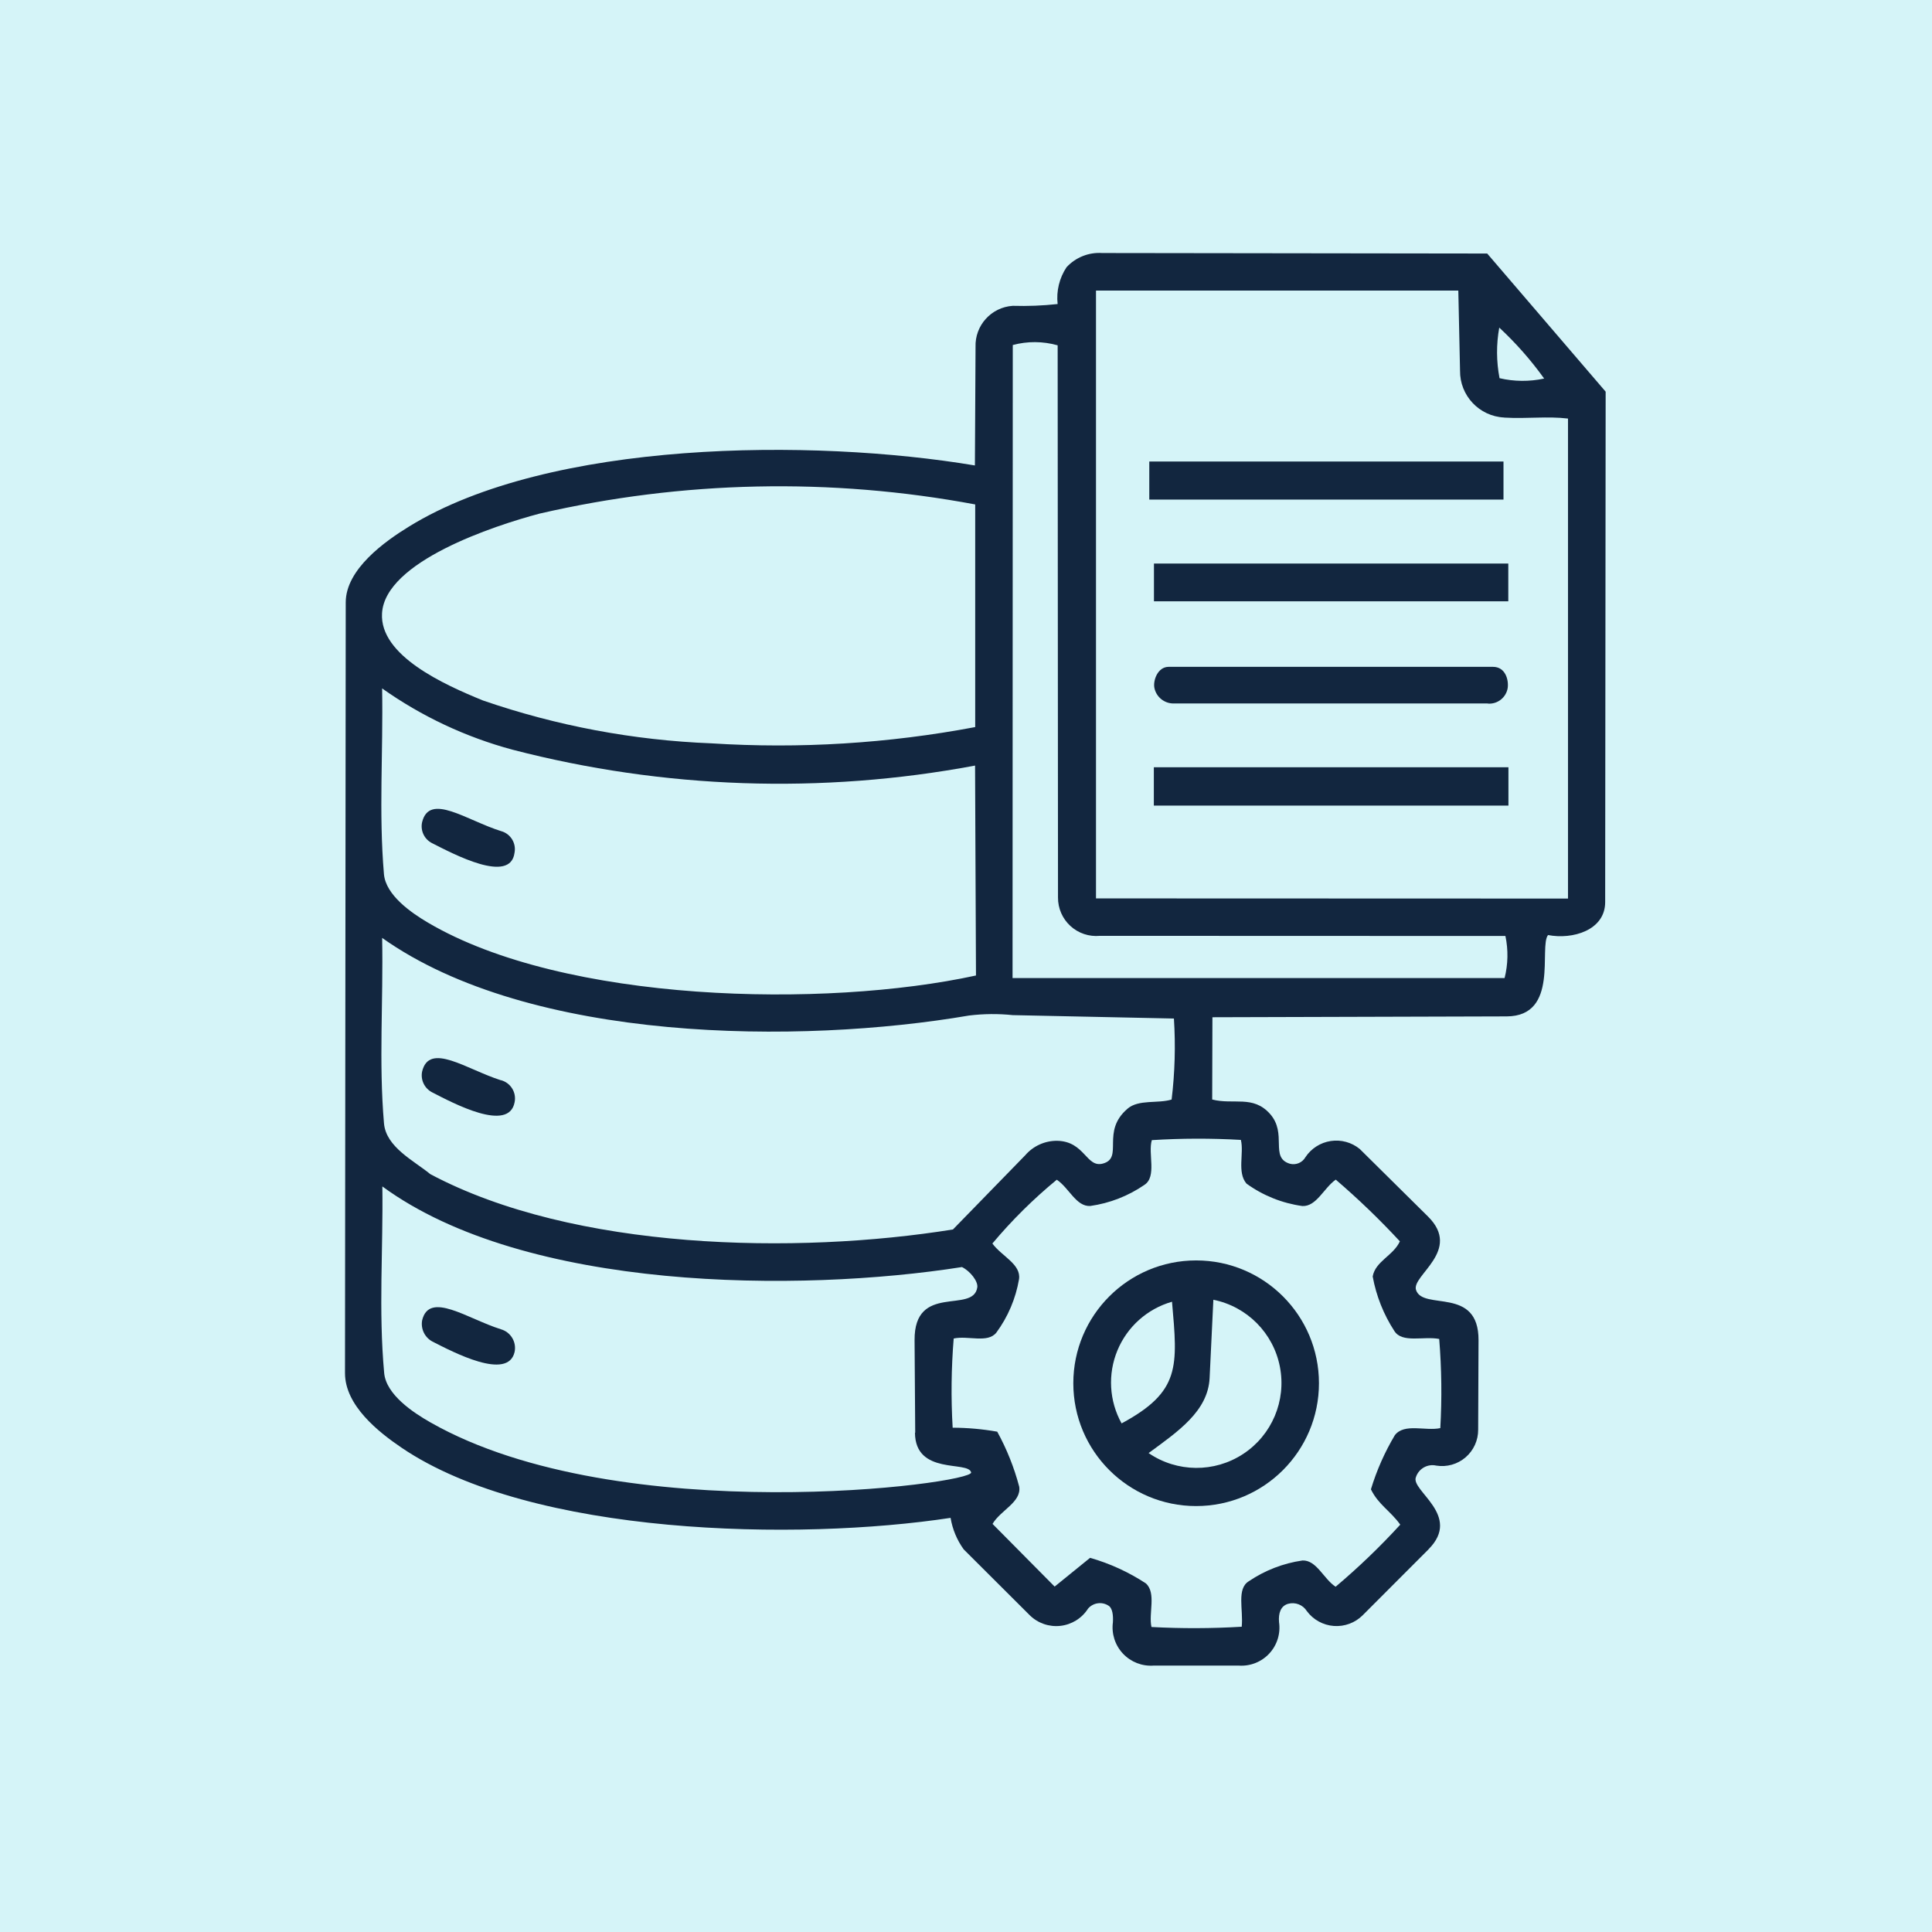
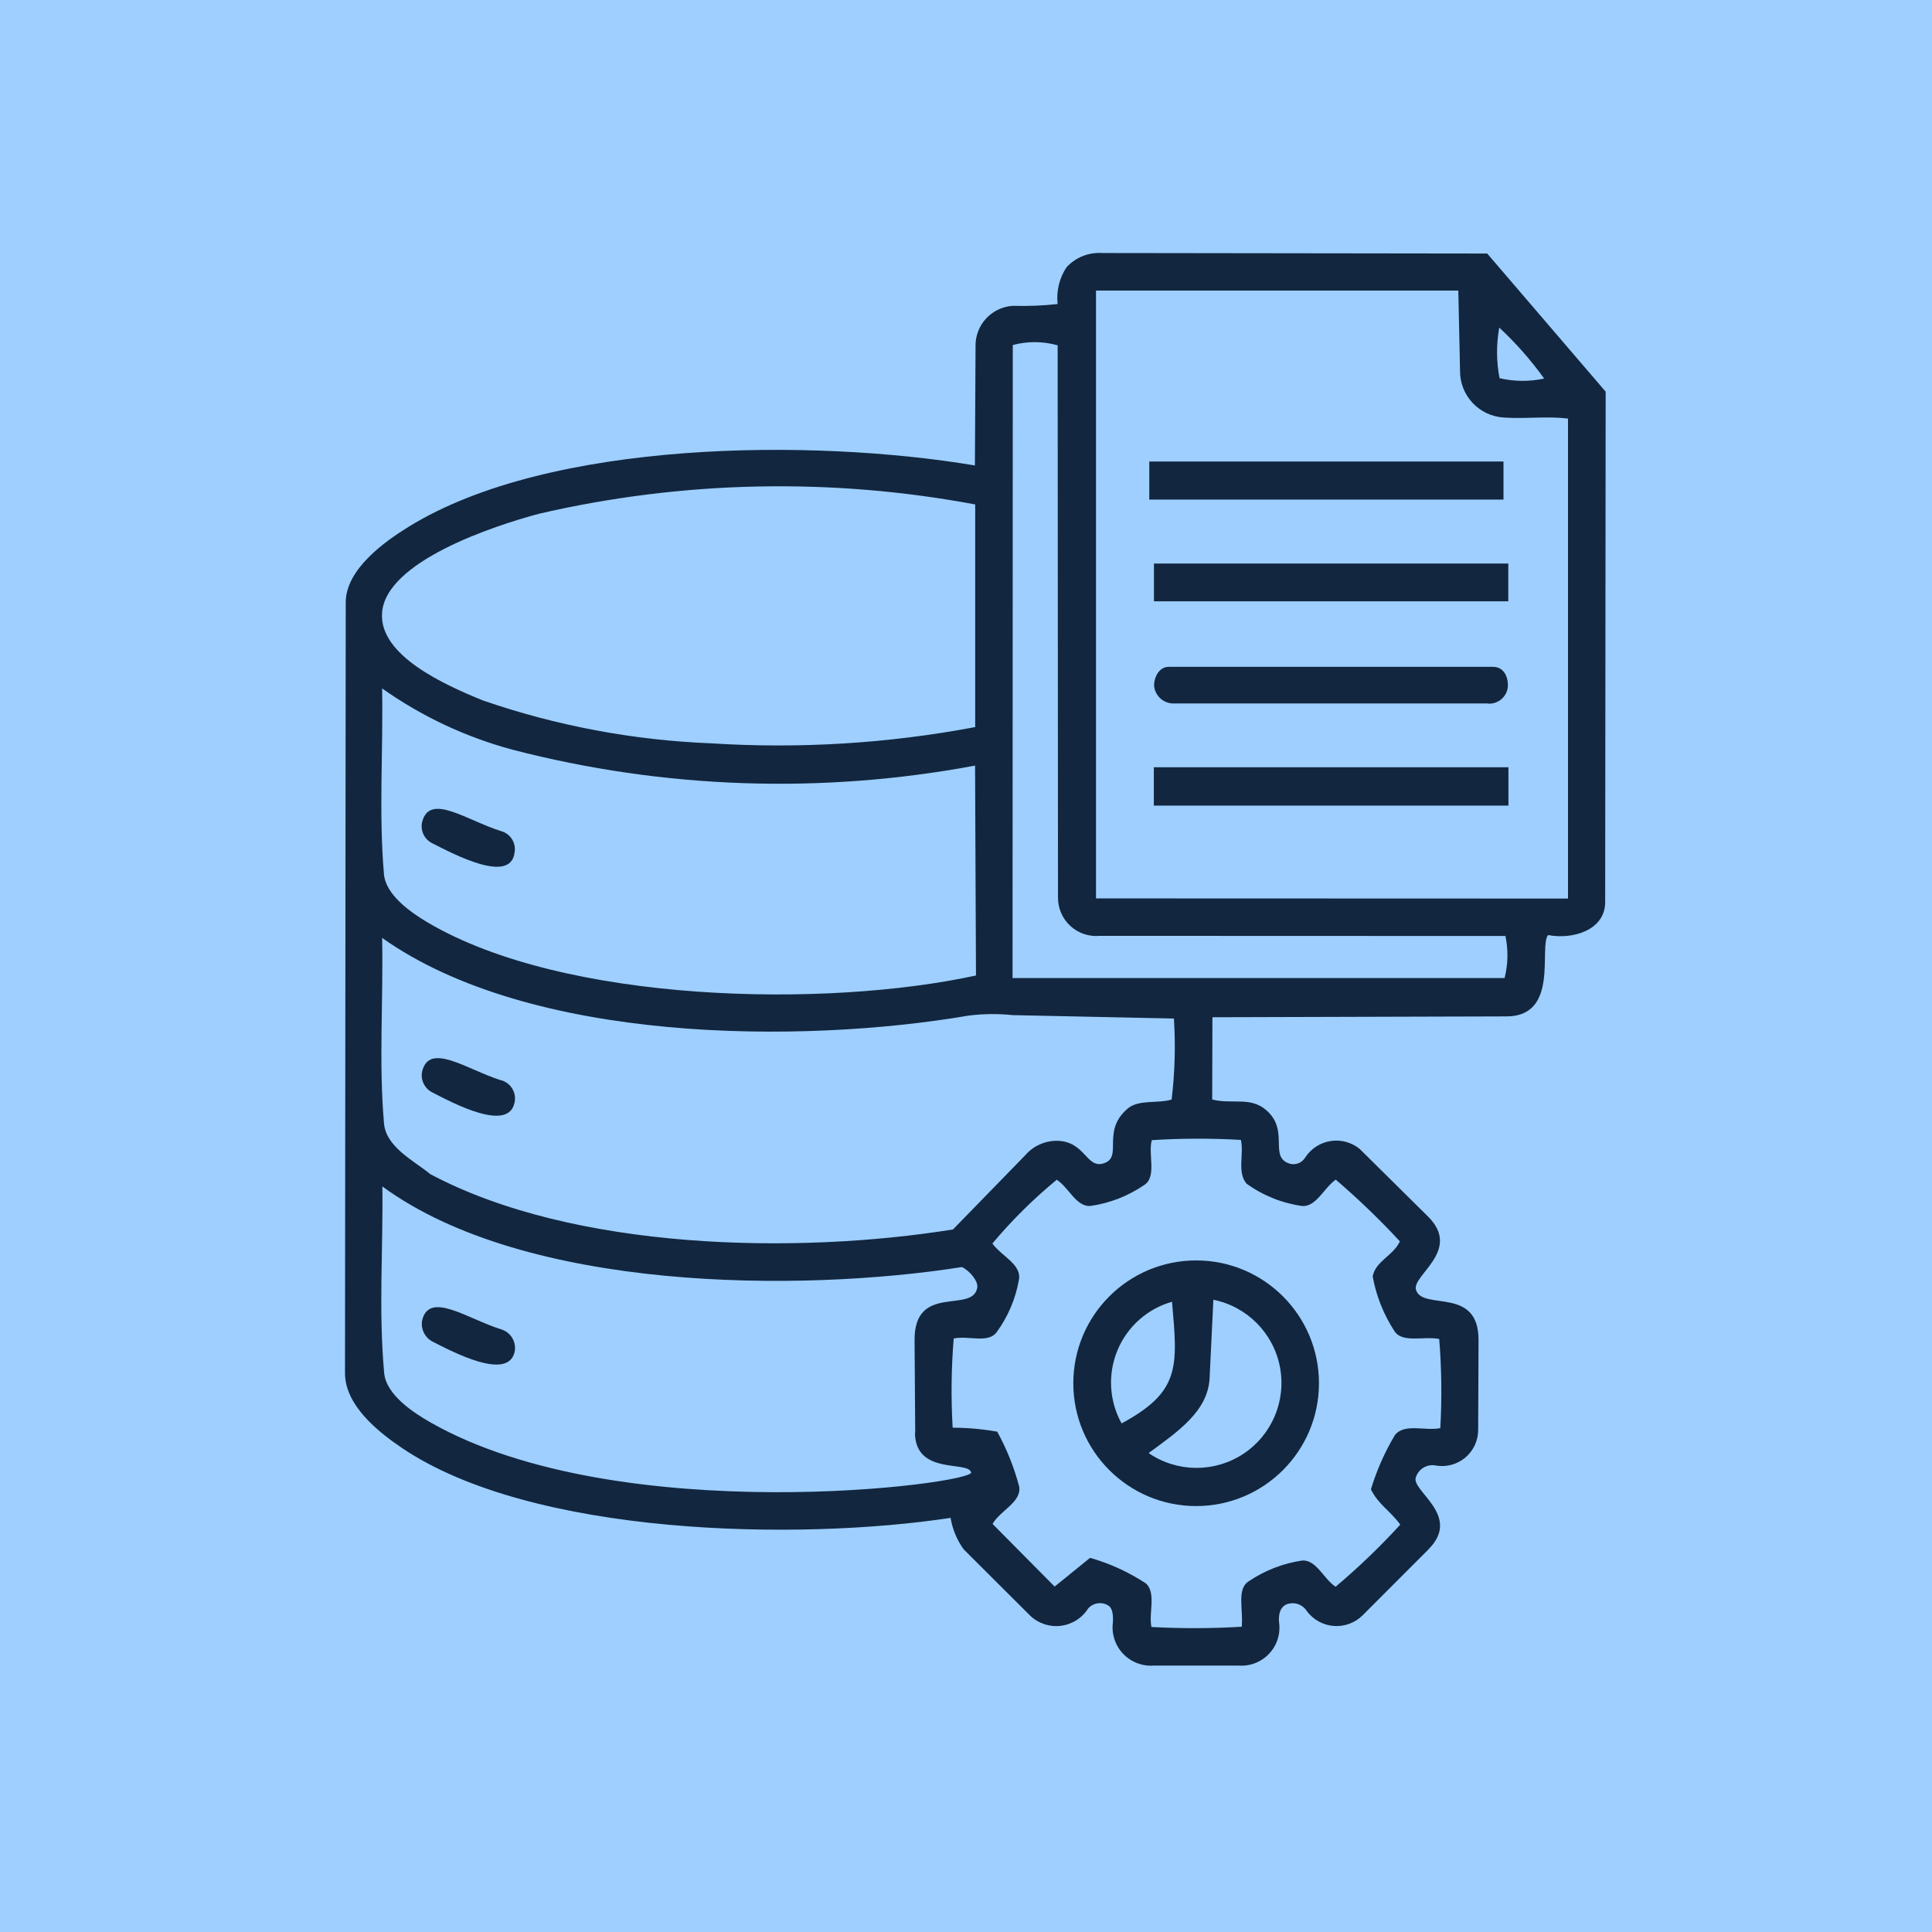
<svg xmlns="http://www.w3.org/2000/svg" width="84" height="84" viewBox="0 0 84 84">
  <defs>
    <clipPath id="clip-path">
      <rect id="Rectángulo_464998" data-name="Rectángulo 464998" width="54.81" height="61.417" fill="#12263f" />
    </clipPath>
  </defs>
  <g id="Grupo_1212694" data-name="Grupo 1212694" transform="translate(-705.711 -558)">
    <g id="Grupo_1212674" data-name="Grupo 1212674" transform="translate(0.082 -1130)">
      <g id="Grupo_1185067" data-name="Grupo 1185067" transform="translate(18054.111 2549.378)">
-         <path id="Trazado_997620" data-name="Trazado 997620" d="M133.124,646.71a15.477,15.477,0,1,0-14.332-.01" transform="translate(-17432.65 -1458.182)" fill="#d5f4f8" stroke="#000" stroke-miterlimit="10" stroke-width="2" />
-         <rect id="Rectángulo_454823" data-name="Rectángulo 454823" width="14.333" height="4.288" transform="translate(-17313.857 -811.485)" fill="#d5f4f8" stroke="#000" stroke-miterlimit="10" stroke-width="2" />
-         <rect id="Rectángulo_454824" data-name="Rectángulo 454824" width="14.333" height="4.288" transform="translate(-17313.857 -807.197)" fill="#d5f4f8" stroke="#000" stroke-miterlimit="10" stroke-width="2" />
-         <path id="Trazado_997621" data-name="Trazado 997621" d="M135.492,688.628h-6.283a4.025,4.025,0,0,1-4.025-4.025v-.263h14.333v.263A4.025,4.025,0,0,1,135.492,688.628Z" transform="translate(-17439.041 -1487.249)" fill="#d5f4f8" stroke="#000" stroke-miterlimit="10" stroke-width="2" />
+         <path id="Trazado_997620" data-name="Trazado 997620" d="M133.124,646.71a15.477,15.477,0,1,0-14.332-.01" transform="translate(-17432.65 -1458.182)" fill="#9ecfff" stroke="#000" stroke-miterlimit="10" stroke-width="2" />
+         <rect id="Rectángulo_454823" data-name="Rectángulo 454823" width="14.333" height="4.288" transform="translate(-17313.857 -811.485)" fill="#9ecfff" stroke="#000" stroke-miterlimit="10" stroke-width="2" />
+         <rect id="Rectángulo_454824" data-name="Rectángulo 454824" width="14.333" height="4.288" transform="translate(-17313.857 -807.197)" fill="#9ecfff" stroke="#000" stroke-miterlimit="10" stroke-width="2" />
+         <path id="Trazado_997621" data-name="Trazado 997621" d="M135.492,688.628h-6.283a4.025,4.025,0,0,1-4.025-4.025v-.263h14.333v.263A4.025,4.025,0,0,1,135.492,688.628Z" transform="translate(-17439.041 -1487.249)" fill="#9ecfff" stroke="#000" stroke-miterlimit="10" stroke-width="2" />
        <line id="Línea_3231" data-name="Línea 3231" y1="7.578" transform="translate(-17306.686 -853.378)" fill="none" stroke="#000" stroke-miterlimit="10" stroke-width="2" />
        <line id="Línea_3232" data-name="Línea 3232" x1="4.454" y1="6.13" transform="translate(-17323.246 -847.991)" fill="none" stroke="#000" stroke-miterlimit="10" stroke-width="2" />
        <line id="Línea_3233" data-name="Línea 3233" x1="7.2" y1="2.336" transform="translate(-17333.482 -833.901)" fill="none" stroke="#000" stroke-miterlimit="10" stroke-width="2" />
        <line id="Línea_3234" data-name="Línea 3234" x1="7.2" y2="2.341" transform="translate(-17333.482 -818.828)" fill="none" stroke="#000" stroke-miterlimit="10" stroke-width="2" />
        <line id="Línea_3235" data-name="Línea 3235" x1="7.2" y1="2.341" transform="translate(-17287.084 -818.828)" fill="none" stroke="#000" stroke-miterlimit="10" stroke-width="2" />
        <line id="Línea_3236" data-name="Línea 3236" x1="7.2" y2="2.336" transform="translate(-17287.084 -833.901)" fill="none" stroke="#000" stroke-miterlimit="10" stroke-width="2" />
        <line id="Línea_3237" data-name="Línea 3237" x1="4.454" y2="6.125" transform="translate(-17294.572 -847.991)" fill="none" stroke="#000" stroke-miterlimit="10" stroke-width="2" />
-         <path id="Trazado_997622" data-name="Trazado 997622" d="M119,638.208a10.647,10.647,0,0,1,4.484-8.693" transform="translate(-17436.35 -1463.403)" fill="#d5f4f8" stroke="#000" stroke-miterlimit="10" stroke-width="2" />
+         <path id="Trazado_997622" data-name="Trazado 997622" d="M119,638.208a10.647,10.647,0,0,1,4.484-8.693" transform="translate(-17436.35 -1463.403)" fill="#9ecfff" stroke="#000" stroke-miterlimit="10" stroke-width="2" />
        <line id="Línea_3238" data-name="Línea 3238" y2="8.634" transform="translate(-17306.686 -820.12)" fill="none" stroke="#000" stroke-miterlimit="10" stroke-width="2" />
-         <path id="Trazado_997623" data-name="Trazado 997623" d="M133.157,647.74l2.669,3.47,3-3.47" transform="translate(-17442.51 -1471.329)" fill="#d5f4f8" stroke="#000" stroke-miterlimit="10" stroke-width="2" />
-         <path id="Trazado_997624" data-name="Trazado 997624" d="M132.431,691.931a3.07,3.07,0,1,0,6.14,0" transform="translate(-17442.193 -1490.551)" fill="#d5f4f8" stroke="#000" stroke-miterlimit="10" stroke-width="2" />
+         <path id="Trazado_997623" data-name="Trazado 997623" d="M133.157,647.74l2.669,3.47,3-3.47" transform="translate(-17442.51 -1471.329)" fill="#9ecfff" stroke="#000" stroke-miterlimit="10" stroke-width="2" />
+         <path id="Trazado_997624" data-name="Trazado 997624" d="M132.431,691.931a3.07,3.07,0,1,0,6.14,0" transform="translate(-17442.193 -1490.551)" fill="#9ecfff" stroke="#000" stroke-miterlimit="10" stroke-width="2" />
      </g>
-       <rect id="Rectángulo_459857" data-name="Rectángulo 459857" width="84" height="84" transform="translate(705.629 1688)" fill="#d5f4f8" />
+       <rect id="Rectángulo_459857" data-name="Rectángulo 459857" width="84" height="84" transform="translate(705.629 1688)" fill="#9ecfff" />
    </g>
    <g id="Grupo_1212695" data-name="Grupo 1212695" transform="translate(720.711 569)">
      <rect id="Rectángulo_464995" data-name="Rectángulo 464995" width="15.4" height="1.655" transform="translate(34.969 9.066)" fill="#12263f" />
      <rect id="Rectángulo_464996" data-name="Rectángulo 464996" width="15.406" height="1.642" transform="translate(35.172 13.502)" fill="#12263f" />
      <g id="Grupo_1212085" data-name="Grupo 1212085">
        <g id="Grupo_1212084" data-name="Grupo 1212084" clip-path="url(#clip-path)">
          <path id="Trazado_1284139" data-name="Trazado 1284139" d="M186.38,89.479l-13.667,0a.849.849,0,0,1-.83-.676c-.065-.324.142-.917.621-.917h14.1c.538,0,.687.558.641.914a.812.812,0,0,1-.868.684" transform="translate(-136.692 -69.893)" fill="#12263f" />
          <rect id="Rectángulo_464997" data-name="Rectángulo 464997" width="15.417" height="1.667" transform="translate(35.167 22.359)" fill="#12263f" />
          <path id="Trazado_1284140" data-name="Trazado 1284140" d="M47.111,56.36l-2.865,2.869a1.608,1.608,0,0,1-2.425-.18A.732.732,0,0,0,41,58.731c-.319.094-.422.411-.39.794a1.653,1.653,0,0,1-1.751,1.891h-3.7a1.665,1.665,0,0,1-1.772-1.88c.017-.285-.008-.621-.2-.731a.683.683,0,0,0-.88.133,1.64,1.64,0,0,1-2.536.288L26.9,56.363a3.242,3.242,0,0,1-.57-1.37c-6.615,1.009-18.2.8-23.874-3.053C1.453,51.26,0,50.109,0,48.7l.032-33.51c0-1.446,1.711-2.66,2.755-3.3,6.124-3.769,17.537-3.837,24.6-2.654l.028-5.15a1.731,1.731,0,0,1,1.618-1.79,14.13,14.13,0,0,0,1.951-.078,2.408,2.408,0,0,1,.387-1.6A1.934,1.934,0,0,1,32.922,0L49.661.022l5.15,6.006-.021,22.193c0,1.227-1.421,1.639-2.484,1.432-.407.514.5,3.531-1.8,3.537l-12.792.037-.01,3.577c.928.238,1.778-.2,2.511.622.771.866-.022,1.9.862,2.169a.6.6,0,0,0,.68-.282,1.609,1.609,0,0,1,2.362-.359l2.967,2.936c1.495,1.479-.719,2.563-.521,3.19.292.925,2.729-.178,2.719,2.191l-.016,3.888a1.571,1.571,0,0,1-1.82,1.562.757.757,0,0,0-.886.5c-.246.585,2.021,1.662.548,3.137M50.4,7.152A2.017,2.017,0,0,1,48.48,5.114l-.075-3.482-15.753,0,0,26.428,20.522.007,0-20.87c-.921-.11-1.757.017-2.771-.042m1.732-1.7a14.776,14.776,0,0,0-1.95-2.213,5.994,5.994,0,0,0,.012,2.2,4.405,4.405,0,0,0,1.938.016M32.819,29.688A1.662,1.662,0,0,1,31,28.021L30.985,4.013A3.67,3.67,0,0,0,29.034,4l-.01,27.524,21.393,0a4.05,4.05,0,0,0,.036-1.83ZM6,19.455a34.614,34.614,0,0,0,9.929,1.863A46.082,46.082,0,0,0,27.4,20.611L27.4,10.931a46.337,46.337,0,0,0-18.946.4c-1.985.527-6.716,2.083-6.844,4.334C1.5,17.5,4.3,18.764,6,19.455M27.434,31.413l-.04-9.128a46.2,46.2,0,0,1-20.112-.691,17.814,17.814,0,0,1-5.668-2.664c.049,2.819-.15,5.366.079,8.072.077.913,1.183,1.681,1.912,2.11,5.932,3.5,17.265,3.73,23.828,2.3M34.026,37.2c.487-.412,1.312-.21,1.914-.395a19.086,19.086,0,0,0,.1-3.522l-7.006-.148a8.465,8.465,0,0,0-1.9.017c-7.361,1.26-19.081,1.195-25.519-3.375.053,2.808-.15,5.387.08,8.062.089,1.038,1.3,1.622,2.013,2.209,6.247,3.325,15.926,3.5,22.725,2.406l3.143-3.227a1.809,1.809,0,0,1,1.4-.628c1.194.032,1.253,1.183,1.972.991.926-.247-.1-1.393,1.08-2.39m4.96,22.525c.075-.744-.232-1.652.312-1.979a5.584,5.584,0,0,1,2.331-.9c.61-.022.917.8,1.439,1.142a30.224,30.224,0,0,0,2.811-2.7c-.435-.607-.947-.863-1.276-1.536a10.615,10.615,0,0,1,1.042-2.356c.414-.531,1.327-.167,1.975-.305a28.02,28.02,0,0,0-.048-3.877c-.688-.129-1.608.192-1.948-.343a6.485,6.485,0,0,1-.944-2.373c.116-.664.9-.906,1.182-1.528a33.685,33.685,0,0,0-2.788-2.683c-.519.365-.841,1.178-1.452,1.148a5.406,5.406,0,0,1-2.429-.975c-.417-.49-.1-1.323-.244-1.9a32.2,32.2,0,0,0-3.872.01c-.174.587.229,1.588-.324,1.947a5.515,5.515,0,0,1-2.354.916c-.612.033-.92-.787-1.454-1.142a21.323,21.323,0,0,0-2.8,2.774c.407.556,1.257.9,1.158,1.554a5.461,5.461,0,0,1-.986,2.32c-.378.474-1.228.119-1.854.256a27.76,27.76,0,0,0-.045,3.878,11.321,11.321,0,0,1,1.938.173,10.554,10.554,0,0,1,.956,2.393c.1.673-.811,1.02-1.16,1.617l2.7,2.725,1.541-1.25a8.842,8.842,0,0,1,2.427,1.112c.46.422.109,1.3.242,1.895a34.474,34.474,0,0,0,3.928-.012m-14.2-8.436-.028-4.02c-.018-2.51,2.555-1.13,2.727-2.3.038-.258-.3-.7-.666-.882C19.759,45.2,7.858,45.153,1.624,40.583c.038,2.735-.171,5.363.079,8.111.086.944,1.262,1.723,2.02,2.153,8.257,4.691,23.618,2.665,23.5,2.17-.12-.521-2.429.136-2.442-1.727" transform="translate(0 0.001)" fill="#12263f" />
          <path id="Trazado_1284141" data-name="Trazado 1284141" d="M19.737,171.967a.822.822,0,0,1,.6.958c-.249,1.337-2.667.045-3.588-.429a.832.832,0,0,1-.435-.9c.308-1.3,1.93-.1,3.421.374" transform="translate(-12.962 -136.004)" fill="#12263f" />
          <path id="Trazado_1284142" data-name="Trazado 1284142" d="M19.751,119.05a.814.814,0,0,1,.569.935c-.177,1.383-2.668.047-3.579-.413a.821.821,0,0,1-.44-.914c.319-1.3,1.93-.08,3.449.393" transform="translate(-12.949 -93.91)" fill="#12263f" />
          <path id="Trazado_1284143" data-name="Trazado 1284143" d="M165.389,219.335a5.34,5.34,0,1,1-5.34-5.34,5.34,5.34,0,0,1,5.34,5.34M159,215.791a3.656,3.656,0,0,0-2.192,5.29c2.57-1.385,2.44-2.466,2.192-5.29m-1.015,6.582a3.692,3.692,0,1,0,2.813-6.668l-.163,3.4c-.069,1.447-1.379,2.33-2.65,3.264" transform="translate(-123.043 -170.194)" fill="#12263f" />
          <path id="Trazado_1284144" data-name="Trazado 1284144" d="M19.745,224.885a.846.846,0,0,1,.6.988c-.29,1.267-2.683,0-3.575-.454a.87.87,0,0,1-.445-.922c.309-1.285,1.976-.064,3.419.387" transform="translate(-12.971 -178.092)" fill="#12263f" />
        </g>
      </g>
    </g>
  </g>
</svg>
